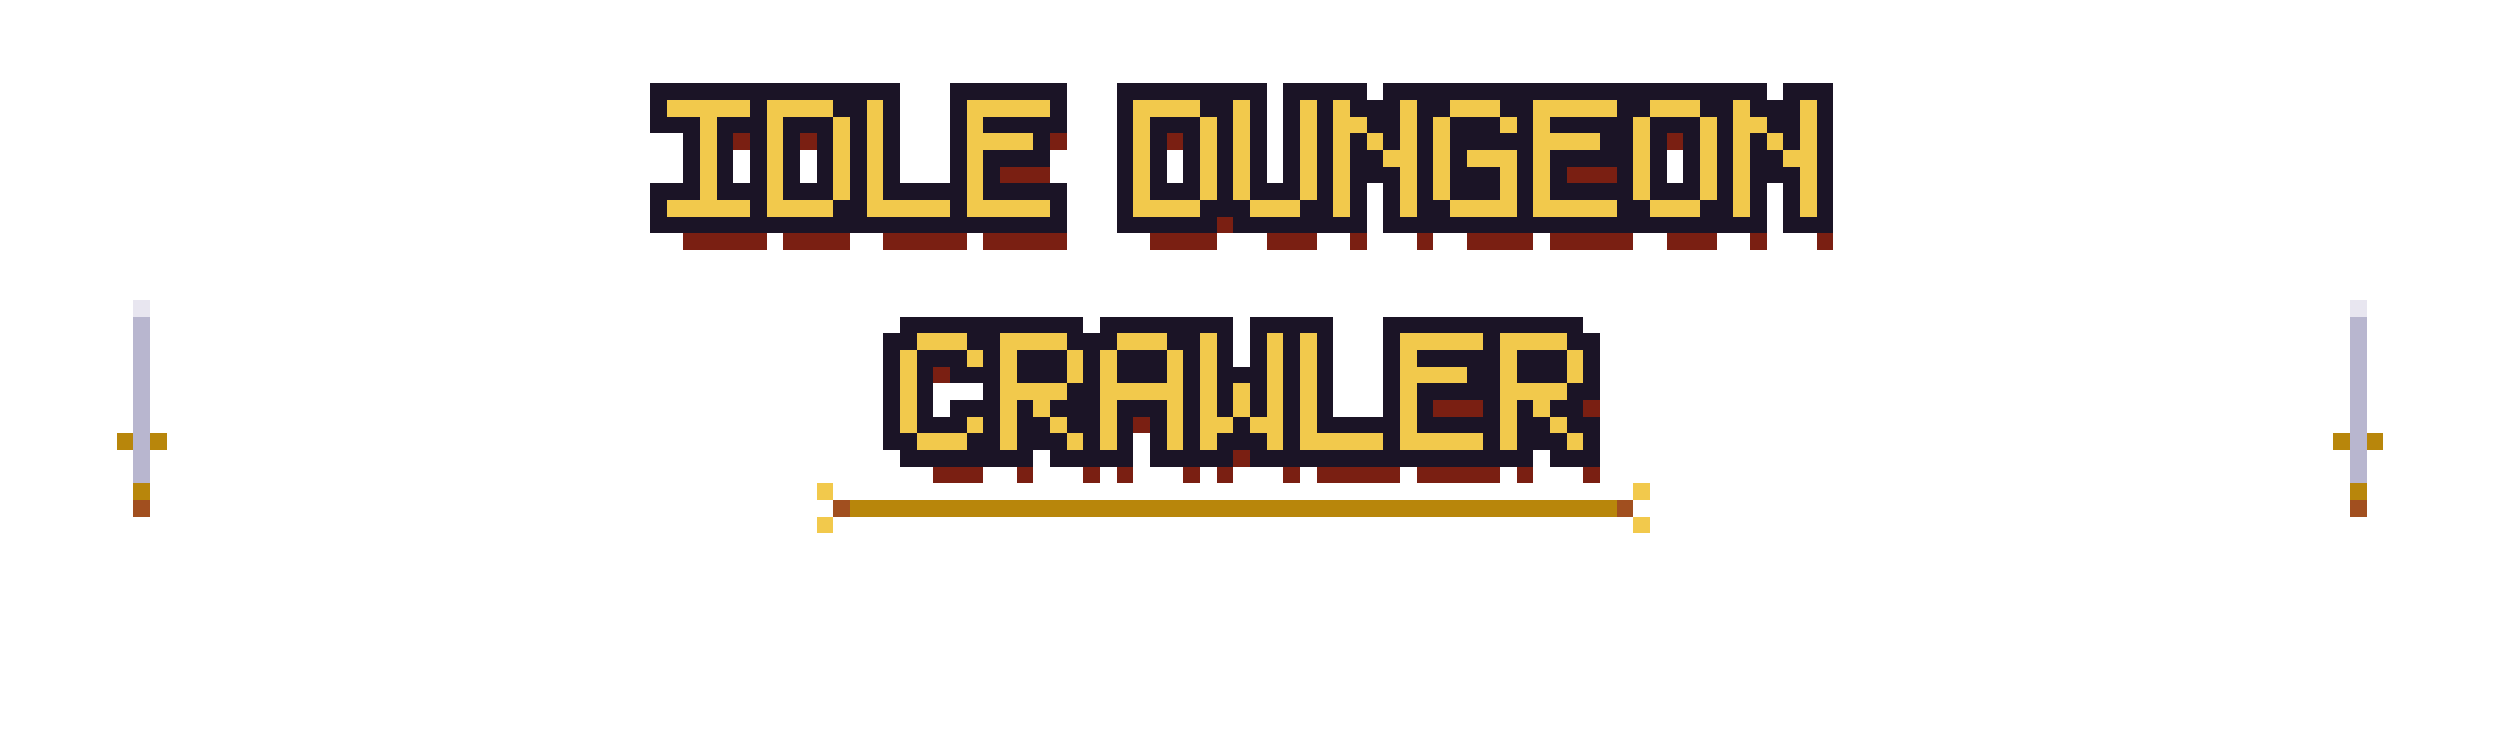
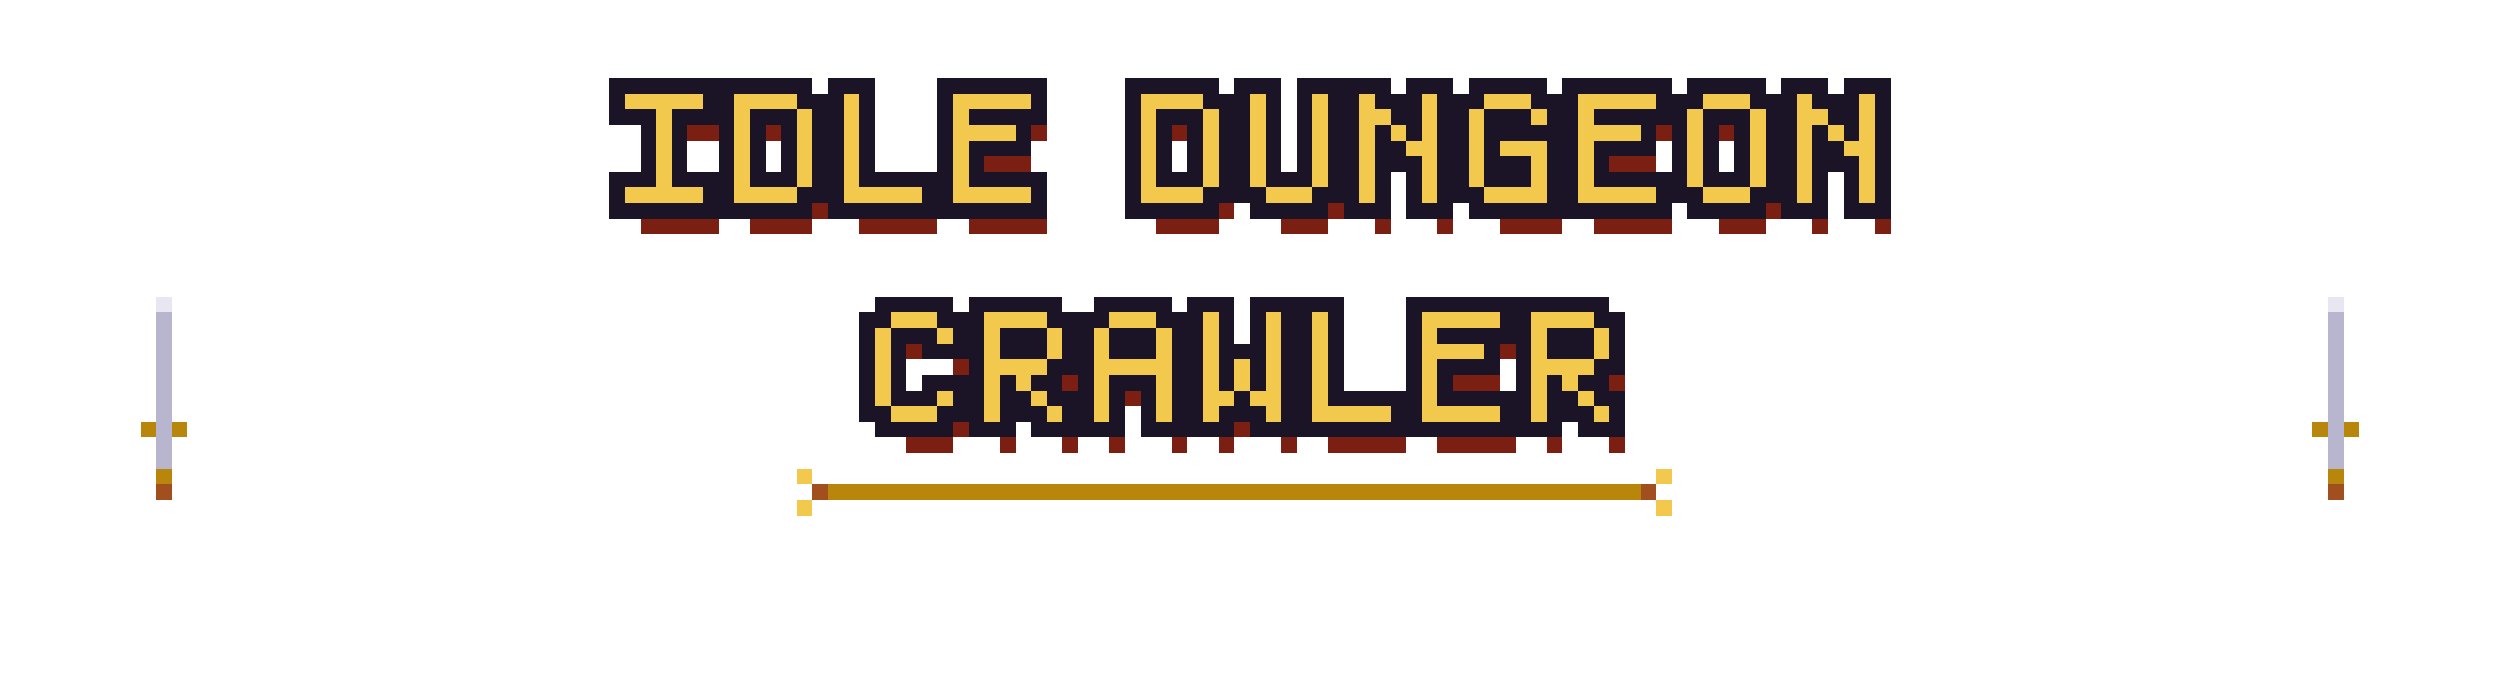
- <svg xmlns="http://www.w3.org/2000/svg" width="100%" viewBox="0 0 1200 352" role="img" shape-rendering="crispEdges">
-   <rect x="312" y="40" width="120" height="8" fill="#1b1426" />
-   <rect x="456" y="40" width="56" height="8" fill="#1b1426" />
-   <rect x="536" y="40" width="72" height="8" fill="#1b1426" />
-   <rect x="616" y="40" width="40" height="8" fill="#1b1426" />
-   <rect x="664" y="40" width="184" height="8" fill="#1b1426" />
-   <rect x="856" y="40" width="24" height="8" fill="#1b1426" />
+ <svg xmlns="http://www.w3.org/2000/svg" width="100%" viewBox="0 0 1280 352" role="img" shape-rendering="crispEdges">
+   <rect x="312" y="40" width="104" height="8" fill="#1b1426" />
+   <rect x="424" y="40" width="24" height="8" fill="#1b1426" />
+   <rect x="480" y="40" width="56" height="8" fill="#1b1426" />
+   <rect x="576" y="40" width="48" height="8" fill="#1b1426" />
+   <rect x="632" y="40" width="24" height="8" fill="#1b1426" />
+   <rect x="664" y="40" width="48" height="8" fill="#1b1426" />
+   <rect x="720" y="40" width="24" height="8" fill="#1b1426" />
+   <rect x="752" y="40" width="40" height="8" fill="#1b1426" />
+   <rect x="800" y="40" width="56" height="8" fill="#1b1426" />
+   <rect x="864" y="40" width="40" height="8" fill="#1b1426" />
+   <rect x="912" y="40" width="24" height="8" fill="#1b1426" />
+   <rect x="944" y="40" width="24" height="8" fill="#1b1426" />
  <rect x="312" y="48" width="8" height="16" fill="#1b1426" />
  <rect x="320" y="48" width="40" height="8" fill="#f2c94c" />
-   <rect x="360" y="48" width="8" height="64" fill="#1b1426" />
-   <rect x="368" y="48" width="32" height="8" fill="#f2c94c" />
-   <rect x="400" y="48" width="16" height="8" fill="#1b1426" />
-   <rect x="416" y="48" width="8" height="56" fill="#f2c94c" />
-   <rect x="424" y="48" width="8" height="48" fill="#1b1426" />
-   <rect x="456" y="48" width="8" height="64" fill="#1b1426" />
-   <rect x="464" y="48" width="40" height="8" fill="#f2c94c" />
-   <rect x="504" y="48" width="8" height="16" fill="#1b1426" />
-   <rect x="536" y="48" width="8" height="64" fill="#1b1426" />
-   <rect x="544" y="48" width="32" height="8" fill="#f2c94c" />
-   <rect x="576" y="48" width="16" height="8" fill="#1b1426" />
-   <rect x="592" y="48" width="8" height="48" fill="#f2c94c" />
-   <rect x="600" y="48" width="8" height="48" fill="#1b1426" />
-   <rect x="616" y="48" width="8" height="48" fill="#1b1426" />
-   <rect x="624" y="48" width="8" height="48" fill="#f2c94c" />
-   <rect x="632" y="48" width="8" height="64" fill="#1b1426" />
-   <rect x="640" y="48" width="8" height="56" fill="#f2c94c" />
-   <rect x="648" y="48" width="24" height="8" fill="#1b1426" />
-   <rect x="672" y="48" width="8" height="56" fill="#f2c94c" />
-   <rect x="680" y="48" width="16" height="8" fill="#1b1426" />
-   <rect x="696" y="48" width="24" height="8" fill="#f2c94c" />
-   <rect x="720" y="48" width="16" height="8" fill="#1b1426" />
-   <rect x="736" y="48" width="40" height="8" fill="#f2c94c" />
-   <rect x="776" y="48" width="16" height="8" fill="#1b1426" />
-   <rect x="792" y="48" width="24" height="8" fill="#f2c94c" />
-   <rect x="816" y="48" width="16" height="8" fill="#1b1426" />
-   <rect x="832" y="48" width="8" height="56" fill="#f2c94c" />
-   <rect x="840" y="48" width="24" height="8" fill="#1b1426" />
-   <rect x="864" y="48" width="8" height="56" fill="#f2c94c" />
-   <rect x="872" y="48" width="8" height="64" fill="#1b1426" />
+   <rect x="360" y="48" width="16" height="16" fill="#1b1426" />
+   <rect x="376" y="48" width="32" height="8" fill="#f2c94c" />
+   <rect x="408" y="48" width="24" height="8" fill="#1b1426" />
+   <rect x="432" y="48" width="8" height="56" fill="#f2c94c" />
+   <rect x="440" y="48" width="8" height="48" fill="#1b1426" />
+   <rect x="480" y="48" width="8" height="64" fill="#1b1426" />
+   <rect x="488" y="48" width="40" height="8" fill="#f2c94c" />
+   <rect x="528" y="48" width="8" height="16" fill="#1b1426" />
+   <rect x="576" y="48" width="8" height="64" fill="#1b1426" />
+   <rect x="584" y="48" width="32" height="8" fill="#f2c94c" />
+   <rect x="616" y="48" width="24" height="8" fill="#1b1426" />
+   <rect x="640" y="48" width="8" height="48" fill="#f2c94c" />
+   <rect x="648" y="48" width="8" height="48" fill="#1b1426" />
+   <rect x="664" y="48" width="8" height="48" fill="#1b1426" />
+   <rect x="672" y="48" width="8" height="48" fill="#f2c94c" />
+   <rect x="680" y="48" width="16" height="56" fill="#1b1426" />
+   <rect x="696" y="48" width="8" height="56" fill="#f2c94c" />
+   <rect x="704" y="48" width="24" height="8" fill="#1b1426" />
+   <rect x="728" y="48" width="8" height="56" fill="#f2c94c" />
+   <rect x="736" y="48" width="24" height="8" fill="#1b1426" />
+   <rect x="760" y="48" width="24" height="8" fill="#f2c94c" />
+   <rect x="784" y="48" width="24" height="8" fill="#1b1426" />
+   <rect x="808" y="48" width="40" height="8" fill="#f2c94c" />
+   <rect x="848" y="48" width="24" height="8" fill="#1b1426" />
+   <rect x="872" y="48" width="24" height="8" fill="#f2c94c" />
+   <rect x="896" y="48" width="24" height="8" fill="#1b1426" />
+   <rect x="920" y="48" width="8" height="56" fill="#f2c94c" />
+   <rect x="928" y="48" width="24" height="8" fill="#1b1426" />
+   <rect x="952" y="48" width="8" height="56" fill="#f2c94c" />
+   <rect x="960" y="48" width="8" height="64" fill="#1b1426" />
  <rect x="320" y="56" width="16" height="8" fill="#1b1426" />
  <rect x="336" y="56" width="8" height="48" fill="#f2c94c" />
  <rect x="344" y="56" width="16" height="8" fill="#1b1426" />
-   <rect x="368" y="56" width="8" height="48" fill="#f2c94c" />
-   <rect x="376" y="56" width="24" height="8" fill="#1b1426" />
-   <rect x="400" y="56" width="8" height="40" fill="#f2c94c" />
-   <rect x="408" y="56" width="8" height="56" fill="#1b1426" />
-   <rect x="464" y="56" width="8" height="48" fill="#f2c94c" />
-   <rect x="472" y="56" width="32" height="8" fill="#1b1426" />
-   <rect x="544" y="56" width="8" height="48" fill="#f2c94c" />
-   <rect x="552" y="56" width="24" height="8" fill="#1b1426" />
-   <rect x="576" y="56" width="8" height="40" fill="#f2c94c" />
-   <rect x="584" y="56" width="8" height="48" fill="#1b1426" />
-   <rect x="648" y="56" width="8" height="8" fill="#f2c94c" />
-   <rect x="656" y="56" width="16" height="8" fill="#1b1426" />
-   <rect x="680" y="56" width="8" height="56" fill="#1b1426" />
-   <rect x="688" y="56" width="8" height="40" fill="#f2c94c" />
-   <rect x="696" y="56" width="24" height="16" fill="#1b1426" />
-   <rect x="720" y="56" width="8" height="8" fill="#f2c94c" />
-   <rect x="728" y="56" width="8" height="56" fill="#1b1426" />
-   <rect x="736" y="56" width="8" height="48" fill="#f2c94c" />
-   <rect x="744" y="56" width="40" height="8" fill="#1b1426" />
-   <rect x="784" y="56" width="8" height="40" fill="#f2c94c" />
-   <rect x="792" y="56" width="24" height="8" fill="#1b1426" />
-   <rect x="816" y="56" width="8" height="40" fill="#f2c94c" />
-   <rect x="824" y="56" width="8" height="56" fill="#1b1426" />
-   <rect x="840" y="56" width="8" height="8" fill="#f2c94c" />
-   <rect x="848" y="56" width="16" height="8" fill="#1b1426" />
+   <rect x="376" y="56" width="8" height="48" fill="#f2c94c" />
+   <rect x="384" y="56" width="24" height="8" fill="#1b1426" />
+   <rect x="408" y="56" width="8" height="40" fill="#f2c94c" />
+   <rect x="416" y="56" width="16" height="48" fill="#1b1426" />
+   <rect x="488" y="56" width="8" height="48" fill="#f2c94c" />
+   <rect x="496" y="56" width="32" height="8" fill="#1b1426" />
+   <rect x="584" y="56" width="8" height="48" fill="#f2c94c" />
+   <rect x="592" y="56" width="24" height="8" fill="#1b1426" />
+   <rect x="616" y="56" width="8" height="40" fill="#f2c94c" />
+   <rect x="624" y="56" width="16" height="48" fill="#1b1426" />
+   <rect x="704" y="56" width="8" height="8" fill="#f2c94c" />
+   <rect x="712" y="56" width="16" height="8" fill="#1b1426" />
+   <rect x="736" y="56" width="16" height="48" fill="#1b1426" />
+   <rect x="752" y="56" width="8" height="40" fill="#f2c94c" />
+   <rect x="760" y="56" width="24" height="16" fill="#1b1426" />
+   <rect x="784" y="56" width="8" height="8" fill="#f2c94c" />
+   <rect x="792" y="56" width="16" height="56" fill="#1b1426" />
+   <rect x="808" y="56" width="8" height="48" fill="#f2c94c" />
+   <rect x="816" y="56" width="48" height="8" fill="#1b1426" />
+   <rect x="864" y="56" width="8" height="40" fill="#f2c94c" />
+   <rect x="872" y="56" width="24" height="8" fill="#1b1426" />
+   <rect x="896" y="56" width="8" height="40" fill="#f2c94c" />
+   <rect x="904" y="56" width="16" height="48" fill="#1b1426" />
+   <rect x="928" y="56" width="8" height="8" fill="#f2c94c" />
+   <rect x="936" y="56" width="16" height="8" fill="#1b1426" />
  <rect x="328" y="64" width="8" height="32" fill="#1b1426" />
  <rect x="344" y="64" width="8" height="32" fill="#1b1426" />
-   <rect x="352" y="64" width="8" height="8" fill="#7a1f12" />
-   <rect x="376" y="64" width="8" height="32" fill="#1b1426" />
-   <rect x="384" y="64" width="8" height="8" fill="#7a1f12" />
-   <rect x="392" y="64" width="8" height="32" fill="#1b1426" />
-   <rect x="472" y="64" width="24" height="8" fill="#f2c94c" />
-   <rect x="496" y="64" width="8" height="16" fill="#1b1426" />
-   <rect x="504" y="64" width="8" height="8" fill="#7a1f12" />
-   <rect x="552" y="64" width="8" height="32" fill="#1b1426" />
-   <rect x="560" y="64" width="8" height="8" fill="#7a1f12" />
-   <rect x="568" y="64" width="8" height="32" fill="#1b1426" />
-   <rect x="648" y="64" width="8" height="48" fill="#1b1426" />
-   <rect x="656" y="64" width="8" height="8" fill="#f2c94c" />
-   <rect x="664" y="64" width="8" height="8" fill="#1b1426" />
+   <rect x="352" y="64" width="16" height="8" fill="#7a1f12" />
+   <rect x="368" y="64" width="8" height="48" fill="#1b1426" />
+   <rect x="384" y="64" width="8" height="32" fill="#1b1426" />
+   <rect x="392" y="64" width="8" height="8" fill="#7a1f12" />
+   <rect x="400" y="64" width="8" height="32" fill="#1b1426" />
+   <rect x="496" y="64" width="24" height="8" fill="#f2c94c" />
+   <rect x="520" y="64" width="8" height="16" fill="#1b1426" />
+   <rect x="528" y="64" width="8" height="8" fill="#7a1f12" />
+   <rect x="592" y="64" width="8" height="32" fill="#1b1426" />
+   <rect x="600" y="64" width="8" height="8" fill="#7a1f12" />
+   <rect x="608" y="64" width="8" height="32" fill="#1b1426" />
+   <rect x="704" y="64" width="8" height="48" fill="#1b1426" />
+   <rect x="712" y="64" width="8" height="8" fill="#f2c94c" />
  <rect x="720" y="64" width="8" height="8" fill="#1b1426" />
-   <rect x="744" y="64" width="24" height="8" fill="#f2c94c" />
-   <rect x="768" y="64" width="16" height="16" fill="#1b1426" />
-   <rect x="792" y="64" width="8" height="32" fill="#1b1426" />
-   <rect x="800" y="64" width="8" height="8" fill="#7a1f12" />
-   <rect x="808" y="64" width="8" height="32" fill="#1b1426" />
-   <rect x="840" y="64" width="8" height="48" fill="#1b1426" />
-   <rect x="848" y="64" width="8" height="8" fill="#f2c94c" />
-   <rect x="856" y="64" width="8" height="8" fill="#1b1426" />
-   <rect x="472" y="72" width="24" height="8" fill="#1b1426" />
-   <rect x="656" y="72" width="8" height="16" fill="#1b1426" />
-   <rect x="664" y="72" width="8" height="8" fill="#f2c94c" />
-   <rect x="696" y="72" width="8" height="24" fill="#1b1426" />
-   <rect x="704" y="72" width="24" height="8" fill="#f2c94c" />
-   <rect x="744" y="72" width="24" height="8" fill="#1b1426" />
-   <rect x="848" y="72" width="8" height="16" fill="#1b1426" />
-   <rect x="856" y="72" width="8" height="8" fill="#f2c94c" />
-   <rect x="472" y="80" width="8" height="16" fill="#1b1426" />
-   <rect x="480" y="80" width="24" height="8" fill="#7a1f12" />
-   <rect x="664" y="80" width="8" height="32" fill="#1b1426" />
-   <rect x="704" y="80" width="16" height="16" fill="#1b1426" />
-   <rect x="720" y="80" width="8" height="24" fill="#f2c94c" />
-   <rect x="744" y="80" width="8" height="16" fill="#1b1426" />
-   <rect x="752" y="80" width="24" height="8" fill="#7a1f12" />
-   <rect x="776" y="80" width="8" height="32" fill="#1b1426" />
-   <rect x="856" y="80" width="8" height="32" fill="#1b1426" />
+   <rect x="784" y="64" width="8" height="8" fill="#1b1426" />
+   <rect x="816" y="64" width="24" height="8" fill="#f2c94c" />
+   <rect x="840" y="64" width="8" height="16" fill="#1b1426" />
+   <rect x="848" y="64" width="8" height="8" fill="#7a1f12" />
+   <rect x="856" y="64" width="8" height="40" fill="#1b1426" />
+   <rect x="872" y="64" width="8" height="32" fill="#1b1426" />
+   <rect x="880" y="64" width="8" height="8" fill="#7a1f12" />
+   <rect x="888" y="64" width="8" height="32" fill="#1b1426" />
+   <rect x="928" y="64" width="8" height="48" fill="#1b1426" />
+   <rect x="936" y="64" width="8" height="8" fill="#f2c94c" />
+   <rect x="944" y="64" width="8" height="8" fill="#1b1426" />
+   <rect x="496" y="72" width="24" height="8" fill="#1b1426" />
+   <rect x="712" y="72" width="8" height="16" fill="#1b1426" />
+   <rect x="720" y="72" width="8" height="8" fill="#f2c94c" />
+   <rect x="760" y="72" width="8" height="24" fill="#1b1426" />
+   <rect x="768" y="72" width="24" height="8" fill="#f2c94c" />
+   <rect x="816" y="72" width="24" height="8" fill="#1b1426" />
+   <rect x="936" y="72" width="8" height="16" fill="#1b1426" />
+   <rect x="944" y="72" width="8" height="8" fill="#f2c94c" />
+   <rect x="496" y="80" width="8" height="16" fill="#1b1426" />
+   <rect x="504" y="80" width="24" height="8" fill="#7a1f12" />
+   <rect x="720" y="80" width="8" height="32" fill="#1b1426" />
+   <rect x="768" y="80" width="16" height="16" fill="#1b1426" />
+   <rect x="784" y="80" width="8" height="24" fill="#f2c94c" />
+   <rect x="816" y="80" width="8" height="16" fill="#1b1426" />
+   <rect x="824" y="80" width="24" height="8" fill="#7a1f12" />
+   <rect x="944" y="80" width="8" height="32" fill="#1b1426" />
  <rect x="312" y="88" width="16" height="8" fill="#1b1426" />
-   <rect x="352" y="88" width="8" height="8" fill="#1b1426" />
-   <rect x="384" y="88" width="8" height="8" fill="#1b1426" />
-   <rect x="432" y="88" width="24" height="8" fill="#1b1426" />
-   <rect x="480" y="88" width="32" height="8" fill="#1b1426" />
-   <rect x="560" y="88" width="8" height="8" fill="#1b1426" />
-   <rect x="608" y="88" width="8" height="8" fill="#1b1426" />
-   <rect x="752" y="88" width="24" height="8" fill="#1b1426" />
-   <rect x="800" y="88" width="8" height="8" fill="#1b1426" />
+   <rect x="352" y="88" width="16" height="8" fill="#1b1426" />
+   <rect x="392" y="88" width="8" height="8" fill="#1b1426" />
+   <rect x="448" y="88" width="32" height="8" fill="#1b1426" />
+   <rect x="504" y="88" width="32" height="8" fill="#1b1426" />
+   <rect x="600" y="88" width="8" height="8" fill="#1b1426" />
+   <rect x="656" y="88" width="8" height="8" fill="#1b1426" />
+   <rect x="824" y="88" width="32" height="8" fill="#1b1426" />
+   <rect x="880" y="88" width="8" height="8" fill="#1b1426" />
  <rect x="312" y="96" width="8" height="16" fill="#1b1426" />
  <rect x="320" y="96" width="16" height="8" fill="#f2c94c" />
  <rect x="344" y="96" width="16" height="8" fill="#f2c94c" />
-   <rect x="376" y="96" width="24" height="8" fill="#f2c94c" />
-   <rect x="400" y="96" width="8" height="16" fill="#1b1426" />
-   <rect x="424" y="96" width="32" height="8" fill="#f2c94c" />
-   <rect x="472" y="96" width="32" height="8" fill="#f2c94c" />
-   <rect x="504" y="96" width="8" height="16" fill="#1b1426" />
-   <rect x="552" y="96" width="24" height="8" fill="#f2c94c" />
-   <rect x="576" y="96" width="8" height="16" fill="#1b1426" />
-   <rect x="592" y="96" width="8" height="16" fill="#1b1426" />
-   <rect x="600" y="96" width="24" height="8" fill="#f2c94c" />
-   <rect x="624" y="96" width="8" height="16" fill="#1b1426" />
-   <rect x="688" y="96" width="8" height="16" fill="#1b1426" />
-   <rect x="696" y="96" width="24" height="8" fill="#f2c94c" />
-   <rect x="744" y="96" width="32" height="8" fill="#f2c94c" />
-   <rect x="784" y="96" width="8" height="16" fill="#1b1426" />
-   <rect x="792" y="96" width="24" height="8" fill="#f2c94c" />
-   <rect x="816" y="96" width="8" height="16" fill="#1b1426" />
+   <rect x="360" y="96" width="8" height="16" fill="#1b1426" />
+   <rect x="384" y="96" width="24" height="8" fill="#f2c94c" />
+   <rect x="408" y="96" width="8" height="16" fill="#1b1426" />
+   <rect x="440" y="96" width="32" height="8" fill="#f2c94c" />
+   <rect x="472" y="96" width="8" height="16" fill="#1b1426" />
+   <rect x="496" y="96" width="32" height="8" fill="#f2c94c" />
+   <rect x="528" y="96" width="8" height="16" fill="#1b1426" />
+   <rect x="592" y="96" width="24" height="8" fill="#f2c94c" />
+   <rect x="616" y="96" width="8" height="16" fill="#1b1426" />
+   <rect x="640" y="96" width="8" height="16" fill="#1b1426" />
+   <rect x="648" y="96" width="24" height="8" fill="#f2c94c" />
+   <rect x="672" y="96" width="8" height="16" fill="#1b1426" />
+   <rect x="752" y="96" width="8" height="16" fill="#1b1426" />
+   <rect x="760" y="96" width="24" height="8" fill="#f2c94c" />
+   <rect x="816" y="96" width="32" height="8" fill="#f2c94c" />
+   <rect x="848" y="96" width="8" height="16" fill="#1b1426" />
+   <rect x="864" y="96" width="8" height="16" fill="#1b1426" />
+   <rect x="872" y="96" width="24" height="8" fill="#f2c94c" />
+   <rect x="896" y="96" width="8" height="16" fill="#1b1426" />
  <rect x="320" y="104" width="40" height="8" fill="#1b1426" />
-   <rect x="368" y="104" width="32" height="8" fill="#1b1426" />
-   <rect x="416" y="104" width="40" height="8" fill="#1b1426" />
-   <rect x="464" y="104" width="40" height="8" fill="#1b1426" />
-   <rect x="544" y="104" width="32" height="8" fill="#1b1426" />
-   <rect x="584" y="104" width="8" height="8" fill="#7a1f12" />
-   <rect x="600" y="104" width="24" height="8" fill="#1b1426" />
-   <rect x="640" y="104" width="8" height="8" fill="#1b1426" />
-   <rect x="672" y="104" width="8" height="8" fill="#1b1426" />
-   <rect x="696" y="104" width="32" height="8" fill="#1b1426" />
-   <rect x="736" y="104" width="40" height="8" fill="#1b1426" />
-   <rect x="792" y="104" width="24" height="8" fill="#1b1426" />
-   <rect x="832" y="104" width="8" height="8" fill="#1b1426" />
-   <rect x="864" y="104" width="8" height="8" fill="#1b1426" />
+   <rect x="376" y="104" width="32" height="8" fill="#1b1426" />
+   <rect x="416" y="104" width="8" height="8" fill="#7a1f12" />
+   <rect x="424" y="104" width="48" height="8" fill="#1b1426" />
+   <rect x="488" y="104" width="40" height="8" fill="#1b1426" />
+   <rect x="584" y="104" width="32" height="8" fill="#1b1426" />
+   <rect x="624" y="104" width="8" height="8" fill="#7a1f12" />
+   <rect x="648" y="104" width="24" height="8" fill="#1b1426" />
+   <rect x="680" y="104" width="8" height="8" fill="#7a1f12" />
+   <rect x="688" y="104" width="16" height="8" fill="#1b1426" />
+   <rect x="728" y="104" width="16" height="8" fill="#1b1426" />
+   <rect x="760" y="104" width="32" height="8" fill="#1b1426" />
+   <rect x="808" y="104" width="40" height="8" fill="#1b1426" />
+   <rect x="872" y="104" width="24" height="8" fill="#1b1426" />
+   <rect x="904" y="104" width="8" height="8" fill="#7a1f12" />
+   <rect x="912" y="104" width="16" height="8" fill="#1b1426" />
+   <rect x="952" y="104" width="8" height="8" fill="#1b1426" />
  <rect x="328" y="112" width="40" height="8" fill="#7a1f12" />
-   <rect x="376" y="112" width="32" height="8" fill="#7a1f12" />
-   <rect x="424" y="112" width="40" height="8" fill="#7a1f12" />
-   <rect x="472" y="112" width="40" height="8" fill="#7a1f12" />
-   <rect x="552" y="112" width="32" height="8" fill="#7a1f12" />
-   <rect x="608" y="112" width="24" height="8" fill="#7a1f12" />
-   <rect x="648" y="112" width="8" height="8" fill="#7a1f12" />
-   <rect x="680" y="112" width="8" height="8" fill="#7a1f12" />
-   <rect x="704" y="112" width="32" height="8" fill="#7a1f12" />
-   <rect x="744" y="112" width="40" height="8" fill="#7a1f12" />
-   <rect x="800" y="112" width="24" height="8" fill="#7a1f12" />
-   <rect x="840" y="112" width="8" height="8" fill="#7a1f12" />
-   <rect x="872" y="112" width="8" height="8" fill="#7a1f12" />
-   <rect x="64" y="144" width="8" height="8" fill="#e8e6f0" />
-   <rect x="1128" y="144" width="8" height="8" fill="#e8e6f0" />
-   <rect x="64" y="152" width="8" height="80" fill="#b8b6cf" />
-   <rect x="432" y="152" width="88" height="8" fill="#1b1426" />
-   <rect x="528" y="152" width="64" height="8" fill="#1b1426" />
-   <rect x="600" y="152" width="40" height="8" fill="#1b1426" />
-   <rect x="664" y="152" width="96" height="8" fill="#1b1426" />
-   <rect x="1128" y="152" width="8" height="80" fill="#b8b6cf" />
-   <rect x="424" y="160" width="16" height="8" fill="#1b1426" />
-   <rect x="440" y="160" width="24" height="8" fill="#f2c94c" />
-   <rect x="464" y="160" width="16" height="8" fill="#1b1426" />
-   <rect x="480" y="160" width="32" height="8" fill="#f2c94c" />
-   <rect x="512" y="160" width="24" height="8" fill="#1b1426" />
-   <rect x="536" y="160" width="24" height="8" fill="#f2c94c" />
-   <rect x="560" y="160" width="16" height="8" fill="#1b1426" />
-   <rect x="576" y="160" width="8" height="56" fill="#f2c94c" />
-   <rect x="584" y="160" width="8" height="40" fill="#1b1426" />
-   <rect x="600" y="160" width="8" height="40" fill="#1b1426" />
-   <rect x="608" y="160" width="8" height="56" fill="#f2c94c" />
-   <rect x="616" y="160" width="8" height="64" fill="#1b1426" />
-   <rect x="624" y="160" width="8" height="56" fill="#f2c94c" />
-   <rect x="632" y="160" width="8" height="48" fill="#1b1426" />
-   <rect x="664" y="160" width="8" height="64" fill="#1b1426" />
-   <rect x="672" y="160" width="40" height="8" fill="#f2c94c" />
-   <rect x="712" y="160" width="8" height="64" fill="#1b1426" />
-   <rect x="720" y="160" width="32" height="8" fill="#f2c94c" />
-   <rect x="752" y="160" width="16" height="8" fill="#1b1426" />
-   <rect x="424" y="168" width="8" height="48" fill="#1b1426" />
-   <rect x="432" y="168" width="8" height="40" fill="#f2c94c" />
-   <rect x="440" y="168" width="24" height="8" fill="#1b1426" />
-   <rect x="464" y="168" width="8" height="8" fill="#f2c94c" />
-   <rect x="472" y="168" width="8" height="56" fill="#1b1426" />
-   <rect x="480" y="168" width="8" height="48" fill="#f2c94c" />
-   <rect x="488" y="168" width="24" height="16" fill="#1b1426" />
-   <rect x="512" y="168" width="8" height="16" fill="#f2c94c" />
-   <rect x="520" y="168" width="8" height="56" fill="#1b1426" />
-   <rect x="528" y="168" width="8" height="48" fill="#f2c94c" />
-   <rect x="536" y="168" width="24" height="16" fill="#1b1426" />
+   <rect x="384" y="112" width="32" height="8" fill="#7a1f12" />
+   <rect x="440" y="112" width="40" height="8" fill="#7a1f12" />
+   <rect x="496" y="112" width="40" height="8" fill="#7a1f12" />
+   <rect x="592" y="112" width="32" height="8" fill="#7a1f12" />
+   <rect x="656" y="112" width="24" height="8" fill="#7a1f12" />
+   <rect x="704" y="112" width="8" height="8" fill="#7a1f12" />
+   <rect x="736" y="112" width="8" height="8" fill="#7a1f12" />
+   <rect x="768" y="112" width="32" height="8" fill="#7a1f12" />
+   <rect x="816" y="112" width="40" height="8" fill="#7a1f12" />
+   <rect x="880" y="112" width="24" height="8" fill="#7a1f12" />
+   <rect x="928" y="112" width="8" height="8" fill="#7a1f12" />
+   <rect x="960" y="112" width="8" height="8" fill="#7a1f12" />
+   <rect x="80" y="152" width="8" height="8" fill="#e8e6f0" />
+   <rect x="448" y="152" width="40" height="8" fill="#1b1426" />
+   <rect x="496" y="152" width="48" height="8" fill="#1b1426" />
+   <rect x="560" y="152" width="40" height="8" fill="#1b1426" />
+   <rect x="608" y="152" width="24" height="8" fill="#1b1426" />
+   <rect x="640" y="152" width="48" height="8" fill="#1b1426" />
+   <rect x="720" y="152" width="104" height="8" fill="#1b1426" />
+   <rect x="1192" y="152" width="8" height="8" fill="#e8e6f0" />
+   <rect x="80" y="160" width="8" height="80" fill="#b8b6cf" />
+   <rect x="440" y="160" width="16" height="8" fill="#1b1426" />
+   <rect x="456" y="160" width="24" height="8" fill="#f2c94c" />
+   <rect x="480" y="160" width="24" height="8" fill="#1b1426" />
+   <rect x="504" y="160" width="32" height="8" fill="#f2c94c" />
+   <rect x="536" y="160" width="32" height="8" fill="#1b1426" />
+   <rect x="568" y="160" width="24" height="8" fill="#f2c94c" />
+   <rect x="592" y="160" width="24" height="8" fill="#1b1426" />
+   <rect x="616" y="160" width="8" height="56" fill="#f2c94c" />
+   <rect x="624" y="160" width="8" height="40" fill="#1b1426" />
+   <rect x="640" y="160" width="8" height="40" fill="#1b1426" />
+   <rect x="648" y="160" width="8" height="56" fill="#f2c94c" />
+   <rect x="656" y="160" width="16" height="64" fill="#1b1426" />
+   <rect x="672" y="160" width="8" height="56" fill="#f2c94c" />
+   <rect x="680" y="160" width="8" height="48" fill="#1b1426" />
+   <rect x="720" y="160" width="8" height="64" fill="#1b1426" />
+   <rect x="728" y="160" width="40" height="8" fill="#f2c94c" />
+   <rect x="768" y="160" width="16" height="16" fill="#1b1426" />
+   <rect x="784" y="160" width="32" height="8" fill="#f2c94c" />
+   <rect x="816" y="160" width="16" height="8" fill="#1b1426" />
+   <rect x="1192" y="160" width="8" height="80" fill="#b8b6cf" />
+   <rect x="440" y="168" width="8" height="48" fill="#1b1426" />
+   <rect x="448" y="168" width="8" height="40" fill="#f2c94c" />
+   <rect x="456" y="168" width="24" height="8" fill="#1b1426" />
+   <rect x="480" y="168" width="8" height="8" fill="#f2c94c" />
+   <rect x="488" y="168" width="16" height="16" fill="#1b1426" />
+   <rect x="504" y="168" width="8" height="48" fill="#f2c94c" />
+   <rect x="512" y="168" width="24" height="16" fill="#1b1426" />
+   <rect x="536" y="168" width="8" height="16" fill="#f2c94c" />
+   <rect x="544" y="168" width="16" height="24" fill="#1b1426" />
  <rect x="560" y="168" width="8" height="48" fill="#f2c94c" />
-   <rect x="568" y="168" width="8" height="56" fill="#1b1426" />
-   <rect x="672" y="168" width="8" height="48" fill="#f2c94c" />
-   <rect x="680" y="168" width="32" height="8" fill="#1b1426" />
-   <rect x="720" y="168" width="8" height="48" fill="#f2c94c" />
-   <rect x="728" y="168" width="24" height="16" fill="#1b1426" />
-   <rect x="752" y="168" width="8" height="16" fill="#f2c94c" />
-   <rect x="760" y="168" width="8" height="24" fill="#1b1426" />
-   <rect x="440" y="176" width="8" height="32" fill="#1b1426" />
-   <rect x="448" y="176" width="8" height="8" fill="#7a1f12" />
-   <rect x="456" y="176" width="16" height="8" fill="#1b1426" />
-   <rect x="592" y="176" width="8" height="8" fill="#1b1426" />
-   <rect x="680" y="176" width="24" height="8" fill="#f2c94c" />
-   <rect x="704" y="176" width="8" height="16" fill="#1b1426" />
-   <rect x="488" y="184" width="24" height="8" fill="#f2c94c" />
-   <rect x="512" y="184" width="8" height="24" fill="#1b1426" />
-   <rect x="536" y="184" width="24" height="8" fill="#f2c94c" />
-   <rect x="592" y="184" width="8" height="16" fill="#f2c94c" />
-   <rect x="680" y="184" width="24" height="8" fill="#1b1426" />
-   <rect x="728" y="184" width="24" height="8" fill="#f2c94c" />
-   <rect x="752" y="184" width="8" height="24" fill="#1b1426" />
-   <rect x="456" y="192" width="16" height="8" fill="#1b1426" />
-   <rect x="488" y="192" width="8" height="32" fill="#1b1426" />
-   <rect x="496" y="192" width="8" height="8" fill="#f2c94c" />
-   <rect x="504" y="192" width="8" height="8" fill="#1b1426" />
-   <rect x="536" y="192" width="24" height="8" fill="#1b1426" />
-   <rect x="680" y="192" width="8" height="16" fill="#1b1426" />
-   <rect x="688" y="192" width="24" height="8" fill="#7a1f12" />
-   <rect x="728" y="192" width="8" height="32" fill="#1b1426" />
-   <rect x="736" y="192" width="8" height="8" fill="#f2c94c" />
-   <rect x="744" y="192" width="8" height="8" fill="#1b1426" />
-   <rect x="760" y="192" width="8" height="8" fill="#7a1f12" />
-   <rect x="448" y="200" width="16" height="8" fill="#1b1426" />
-   <rect x="464" y="200" width="8" height="8" fill="#f2c94c" />
-   <rect x="496" y="200" width="8" height="16" fill="#1b1426" />
-   <rect x="504" y="200" width="8" height="8" fill="#f2c94c" />
-   <rect x="536" y="200" width="8" height="24" fill="#1b1426" />
-   <rect x="544" y="200" width="8" height="8" fill="#7a1f12" />
-   <rect x="552" y="200" width="8" height="24" fill="#1b1426" />
-   <rect x="584" y="200" width="8" height="8" fill="#f2c94c" />
-   <rect x="592" y="200" width="8" height="16" fill="#1b1426" />
-   <rect x="600" y="200" width="8" height="8" fill="#f2c94c" />
-   <rect x="640" y="200" width="24" height="8" fill="#1b1426" />
-   <rect x="688" y="200" width="24" height="8" fill="#1b1426" />
-   <rect x="736" y="200" width="8" height="16" fill="#1b1426" />
-   <rect x="744" y="200" width="8" height="8" fill="#f2c94c" />
-   <rect x="760" y="200" width="8" height="24" fill="#1b1426" />
-   <rect x="56" y="208" width="8" height="8" fill="#b8860b" />
-   <rect x="72" y="208" width="8" height="8" fill="#b8860b" />
-   <rect x="432" y="208" width="8" height="16" fill="#1b1426" />
-   <rect x="440" y="208" width="24" height="8" fill="#f2c94c" />
-   <rect x="464" y="208" width="8" height="16" fill="#1b1426" />
-   <rect x="504" y="208" width="8" height="16" fill="#1b1426" />
-   <rect x="512" y="208" width="8" height="8" fill="#f2c94c" />
-   <rect x="584" y="208" width="8" height="16" fill="#1b1426" />
-   <rect x="600" y="208" width="8" height="16" fill="#1b1426" />
-   <rect x="632" y="208" width="32" height="8" fill="#f2c94c" />
+   <rect x="568" y="168" width="24" height="16" fill="#1b1426" />
+   <rect x="592" y="168" width="8" height="48" fill="#f2c94c" />
+   <rect x="600" y="168" width="16" height="56" fill="#1b1426" />
+   <rect x="728" y="168" width="8" height="48" fill="#f2c94c" />
+   <rect x="736" y="168" width="32" height="8" fill="#1b1426" />
+   <rect x="784" y="168" width="8" height="48" fill="#f2c94c" />
+   <rect x="792" y="168" width="24" height="16" fill="#1b1426" />
+   <rect x="816" y="168" width="8" height="16" fill="#f2c94c" />
+   <rect x="824" y="168" width="8" height="24" fill="#1b1426" />
+   <rect x="456" y="176" width="8" height="32" fill="#1b1426" />
+   <rect x="464" y="176" width="8" height="8" fill="#7a1f12" />
+   <rect x="472" y="176" width="16" height="8" fill="#1b1426" />
+   <rect x="632" y="176" width="8" height="8" fill="#1b1426" />
+   <rect x="736" y="176" width="24" height="8" fill="#f2c94c" />
+   <rect x="760" y="176" width="8" height="16" fill="#1b1426" />
+   <rect x="768" y="176" width="8" height="8" fill="#7a1f12" />
+   <rect x="776" y="176" width="8" height="48" fill="#1b1426" />
+   <rect x="488" y="184" width="8" height="8" fill="#7a1f12" />
+   <rect x="496" y="184" width="8" height="40" fill="#1b1426" />
+   <rect x="512" y="184" width="24" height="8" fill="#f2c94c" />
+   <rect x="536" y="184" width="8" height="24" fill="#1b1426" />
+   <rect x="568" y="184" width="24" height="8" fill="#f2c94c" />
+   <rect x="632" y="184" width="8" height="16" fill="#f2c94c" />
+   <rect x="736" y="184" width="24" height="8" fill="#1b1426" />
+   <rect x="792" y="184" width="24" height="8" fill="#f2c94c" />
+   <rect x="816" y="184" width="8" height="24" fill="#1b1426" />
+   <rect x="472" y="192" width="24" height="8" fill="#1b1426" />
+   <rect x="512" y="192" width="8" height="32" fill="#1b1426" />
+   <rect x="520" y="192" width="8" height="8" fill="#f2c94c" />
+   <rect x="528" y="192" width="8" height="8" fill="#1b1426" />
+   <rect x="544" y="192" width="8" height="8" fill="#7a1f12" />
+   <rect x="552" y="192" width="8" height="32" fill="#1b1426" />
+   <rect x="568" y="192" width="24" height="8" fill="#1b1426" />
+   <rect x="736" y="192" width="8" height="16" fill="#1b1426" />
+   <rect x="744" y="192" width="24" height="8" fill="#7a1f12" />
+   <rect x="792" y="192" width="8" height="32" fill="#1b1426" />
+   <rect x="800" y="192" width="8" height="8" fill="#f2c94c" />
+   <rect x="808" y="192" width="8" height="8" fill="#1b1426" />
+   <rect x="824" y="192" width="8" height="8" fill="#7a1f12" />
+   <rect x="464" y="200" width="16" height="8" fill="#1b1426" />
+   <rect x="480" y="200" width="8" height="8" fill="#f2c94c" />
+   <rect x="488" y="200" width="8" height="16" fill="#1b1426" />
+   <rect x="520" y="200" width="8" height="16" fill="#1b1426" />
+   <rect x="528" y="200" width="8" height="8" fill="#f2c94c" />
+   <rect x="544" y="200" width="8" height="24" fill="#1b1426" />
+   <rect x="568" y="200" width="8" height="24" fill="#1b1426" />
+   <rect x="576" y="200" width="8" height="8" fill="#7a1f12" />
+   <rect x="584" y="200" width="8" height="24" fill="#1b1426" />
+   <rect x="624" y="200" width="8" height="8" fill="#f2c94c" />
+   <rect x="632" y="200" width="8" height="16" fill="#1b1426" />
+   <rect x="640" y="200" width="8" height="8" fill="#f2c94c" />
+   <rect x="688" y="200" width="32" height="8" fill="#1b1426" />
+   <rect x="744" y="200" width="32" height="8" fill="#1b1426" />
+   <rect x="800" y="200" width="8" height="16" fill="#1b1426" />
+   <rect x="808" y="200" width="8" height="8" fill="#f2c94c" />
+   <rect x="824" y="200" width="8" height="24" fill="#1b1426" />
+   <rect x="448" y="208" width="8" height="16" fill="#1b1426" />
+   <rect x="456" y="208" width="24" height="8" fill="#f2c94c" />
+   <rect x="480" y="208" width="8" height="16" fill="#1b1426" />
+   <rect x="528" y="208" width="8" height="16" fill="#1b1426" />
+   <rect x="536" y="208" width="8" height="8" fill="#f2c94c" />
+   <rect x="624" y="208" width="8" height="16" fill="#1b1426" />
+   <rect x="640" y="208" width="8" height="16" fill="#1b1426" />
  <rect x="680" y="208" width="32" height="8" fill="#f2c94c" />
-   <rect x="744" y="208" width="8" height="16" fill="#1b1426" />
-   <rect x="752" y="208" width="8" height="8" fill="#f2c94c" />
-   <rect x="1120" y="208" width="8" height="8" fill="#b8860b" />
-   <rect x="1136" y="208" width="8" height="8" fill="#b8860b" />
-   <rect x="440" y="216" width="24" height="8" fill="#1b1426" />
-   <rect x="480" y="216" width="8" height="8" fill="#1b1426" />
-   <rect x="512" y="216" width="8" height="8" fill="#1b1426" />
-   <rect x="528" y="216" width="8" height="8" fill="#1b1426" />
+   <rect x="712" y="208" width="8" height="16" fill="#1b1426" />
+   <rect x="736" y="208" width="32" height="8" fill="#f2c94c" />
+   <rect x="768" y="208" width="8" height="16" fill="#1b1426" />
+   <rect x="808" y="208" width="8" height="16" fill="#1b1426" />
+   <rect x="816" y="208" width="8" height="8" fill="#f2c94c" />
+   <rect x="72" y="216" width="8" height="8" fill="#b8860b" />
+   <rect x="88" y="216" width="8" height="8" fill="#b8860b" />
+   <rect x="456" y="216" width="24" height="8" fill="#1b1426" />
+   <rect x="488" y="216" width="8" height="8" fill="#7a1f12" />
+   <rect x="504" y="216" width="8" height="8" fill="#1b1426" />
+   <rect x="536" y="216" width="8" height="8" fill="#1b1426" />
  <rect x="560" y="216" width="8" height="8" fill="#1b1426" />
-   <rect x="576" y="216" width="8" height="8" fill="#1b1426" />
-   <rect x="592" y="216" width="8" height="8" fill="#7a1f12" />
-   <rect x="608" y="216" width="8" height="8" fill="#1b1426" />
-   <rect x="624" y="216" width="40" height="8" fill="#1b1426" />
+   <rect x="592" y="216" width="8" height="8" fill="#1b1426" />
+   <rect x="616" y="216" width="8" height="8" fill="#1b1426" />
+   <rect x="632" y="216" width="8" height="8" fill="#7a1f12" />
+   <rect x="648" y="216" width="8" height="8" fill="#1b1426" />
  <rect x="672" y="216" width="40" height="8" fill="#1b1426" />
-   <rect x="720" y="216" width="8" height="8" fill="#1b1426" />
-   <rect x="752" y="216" width="8" height="8" fill="#1b1426" />
-   <rect x="448" y="224" width="24" height="8" fill="#7a1f12" />
-   <rect x="488" y="224" width="8" height="8" fill="#7a1f12" />
-   <rect x="520" y="224" width="8" height="8" fill="#7a1f12" />
-   <rect x="536" y="224" width="8" height="8" fill="#7a1f12" />
+   <rect x="728" y="216" width="40" height="8" fill="#1b1426" />
+   <rect x="784" y="216" width="8" height="8" fill="#1b1426" />
+   <rect x="816" y="216" width="8" height="8" fill="#1b1426" />
+   <rect x="1184" y="216" width="8" height="8" fill="#b8860b" />
+   <rect x="1200" y="216" width="8" height="8" fill="#b8860b" />
+   <rect x="464" y="224" width="24" height="8" fill="#7a1f12" />
+   <rect x="512" y="224" width="8" height="8" fill="#7a1f12" />
+   <rect x="544" y="224" width="8" height="8" fill="#7a1f12" />
  <rect x="568" y="224" width="8" height="8" fill="#7a1f12" />
-   <rect x="584" y="224" width="8" height="8" fill="#7a1f12" />
-   <rect x="616" y="224" width="8" height="8" fill="#7a1f12" />
-   <rect x="632" y="224" width="40" height="8" fill="#7a1f12" />
+   <rect x="600" y="224" width="8" height="8" fill="#7a1f12" />
+   <rect x="624" y="224" width="8" height="8" fill="#7a1f12" />
+   <rect x="656" y="224" width="8" height="8" fill="#7a1f12" />
  <rect x="680" y="224" width="40" height="8" fill="#7a1f12" />
-   <rect x="728" y="224" width="8" height="8" fill="#7a1f12" />
-   <rect x="760" y="224" width="8" height="8" fill="#7a1f12" />
-   <rect x="64" y="232" width="8" height="8" fill="#b8860b" />
-   <rect x="392" y="232" width="8" height="8" fill="#f2c94c" />
-   <rect x="784" y="232" width="8" height="8" fill="#f2c94c" />
-   <rect x="1128" y="232" width="8" height="8" fill="#b8860b" />
-   <rect x="64" y="240" width="8" height="8" fill="#a14f1f" />
-   <rect x="400" y="240" width="8" height="8" fill="#a14f1f" />
-   <rect x="408" y="240" width="368" height="8" fill="#b8860b" />
-   <rect x="776" y="240" width="8" height="8" fill="#a14f1f" />
-   <rect x="1128" y="240" width="8" height="8" fill="#a14f1f" />
-   <rect x="392" y="248" width="8" height="8" fill="#f2c94c" />
-   <rect x="784" y="248" width="8" height="8" fill="#f2c94c" />
+   <rect x="736" y="224" width="40" height="8" fill="#7a1f12" />
+   <rect x="792" y="224" width="8" height="8" fill="#7a1f12" />
+   <rect x="824" y="224" width="8" height="8" fill="#7a1f12" />
+   <rect x="80" y="240" width="8" height="8" fill="#b8860b" />
+   <rect x="408" y="240" width="8" height="8" fill="#f2c94c" />
+   <rect x="848" y="240" width="8" height="8" fill="#f2c94c" />
+   <rect x="1192" y="240" width="8" height="8" fill="#b8860b" />
+   <rect x="80" y="248" width="8" height="8" fill="#a14f1f" />
+   <rect x="416" y="248" width="8" height="8" fill="#a14f1f" />
+   <rect x="424" y="248" width="416" height="8" fill="#b8860b" />
+   <rect x="840" y="248" width="8" height="8" fill="#a14f1f" />
+   <rect x="1192" y="248" width="8" height="8" fill="#a14f1f" />
+   <rect x="408" y="256" width="8" height="8" fill="#f2c94c" />
+   <rect x="848" y="256" width="8" height="8" fill="#f2c94c" />
</svg>
